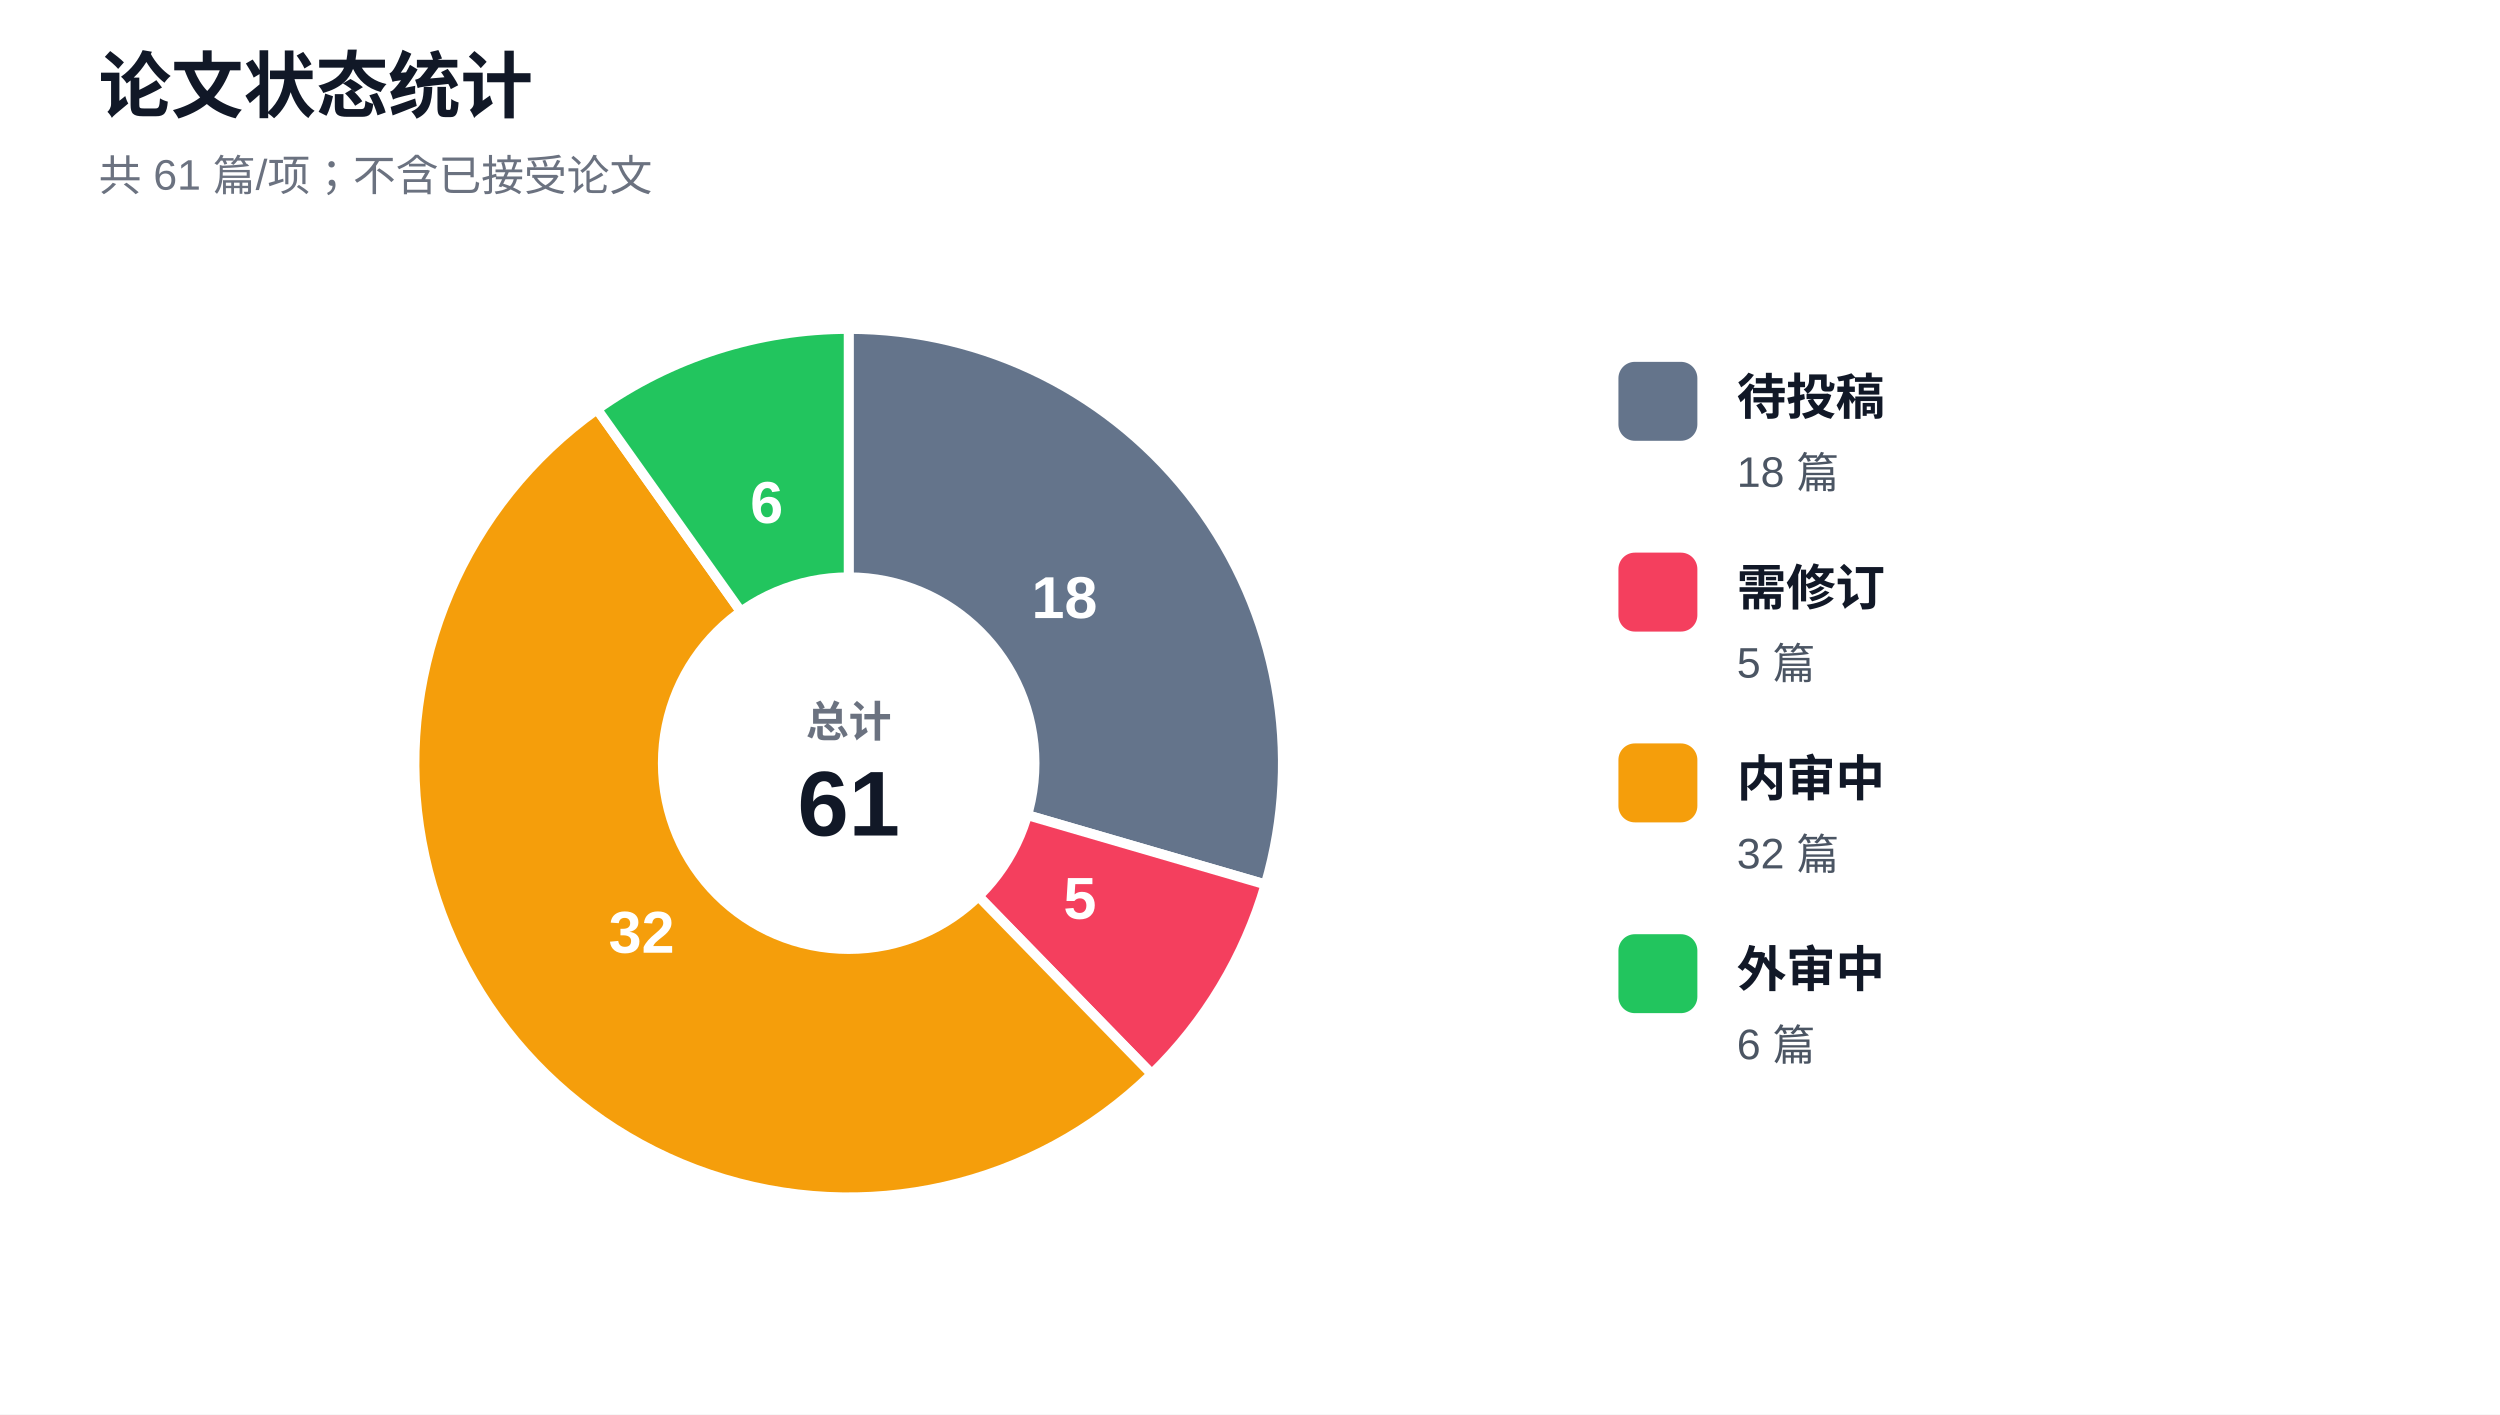
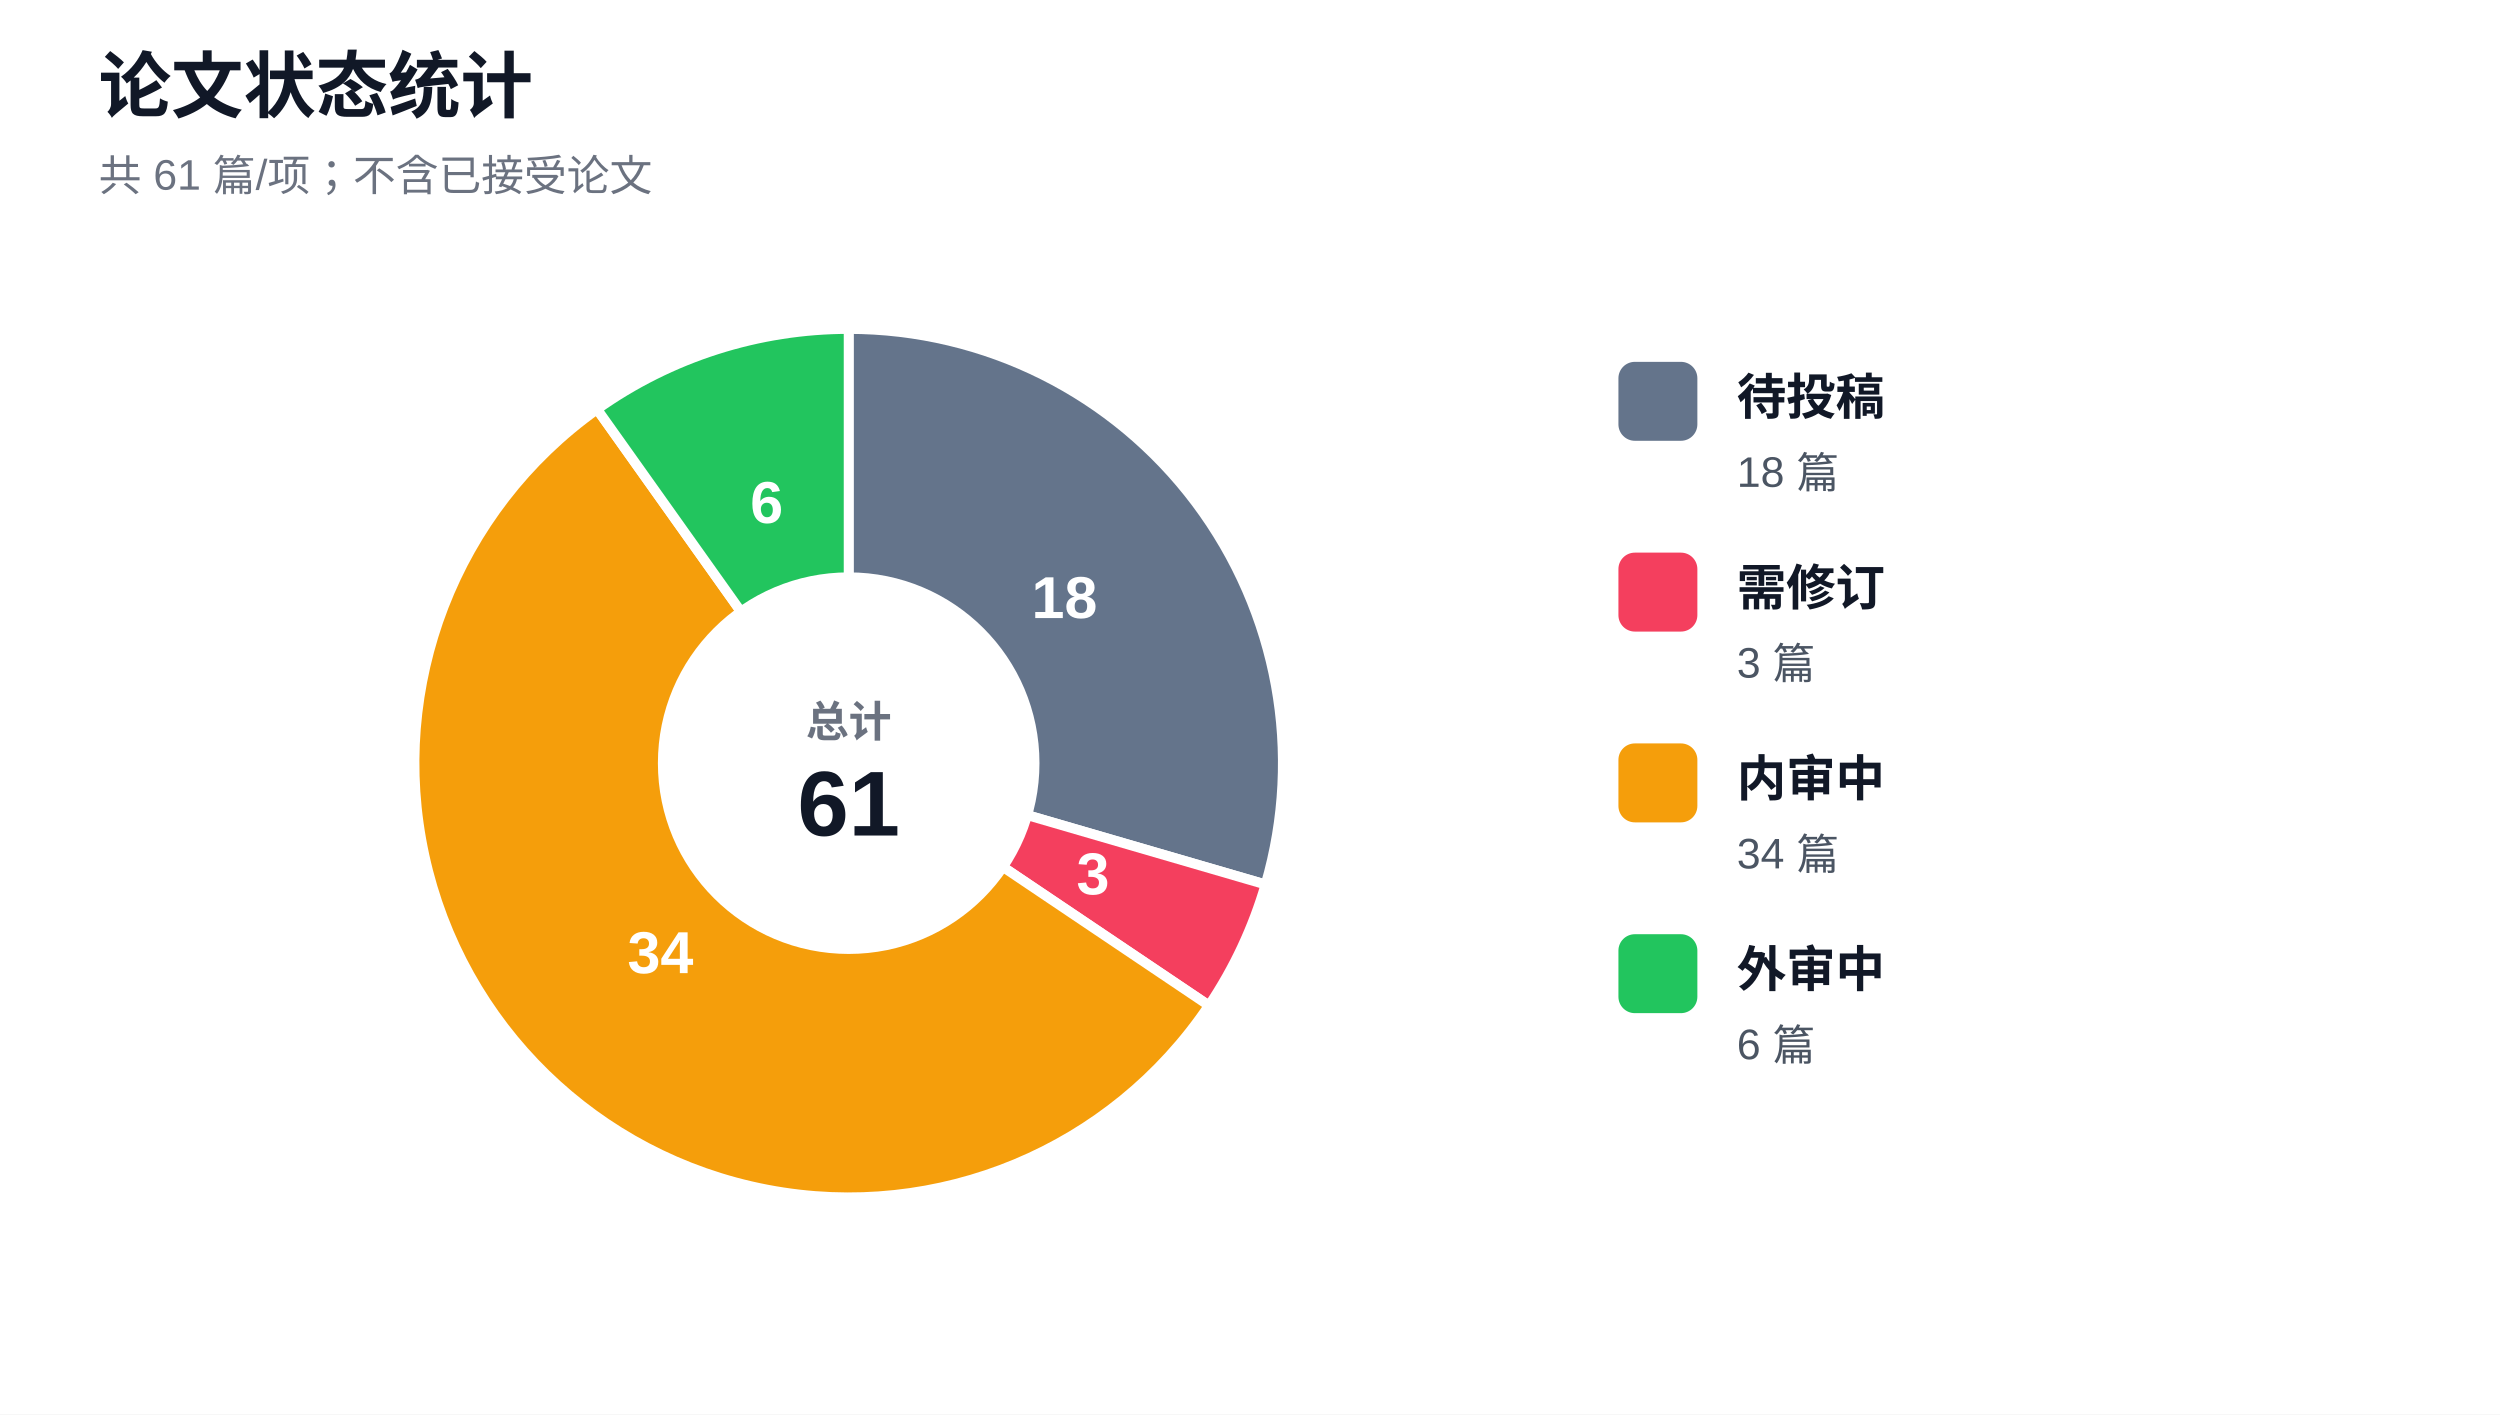
<svg xmlns="http://www.w3.org/2000/svg" width="760" height="430" viewBox="0 0 760 430" role="img" aria-labelledby="title desc">
  <rect width="760" height="430" fill="#ffffff" />
  <text x="30" y="34" fill="#111827" font-family="Arial, Microsoft YaHei, sans-serif" font-size="22" font-weight="700">论文状态统计</text>
  <text x="30" y="58" fill="#6b7280" font-family="Arial, Microsoft YaHei, sans-serif" font-size="13">共 61 篇/项；不含已接受论文</text>
  <g font-family="Arial, Microsoft YaHei, sans-serif">
    <path d="M 258 232 L 258 100 A 132 132 0 0 1 384.74 268.892 Z" fill="#64748b" stroke="#ffffff" stroke-width="3" />
    <text x="323.587" y="182.782" fill="#ffffff" font-size="18" font-weight="800" text-anchor="middle" dominant-baseline="middle">18</text>
-     <path d="M 258 232 L 384.74 268.892 A 132 132 0 0 1 350.129 326.532 Z" fill="#f43f5e" stroke="#ffffff" stroke-width="3" />
-     <text x="328.3" y="274.213" fill="#ffffff" font-size="18" font-weight="800" text-anchor="middle" dominant-baseline="middle">5</text>
-     <path d="M 258 232 L 350.129 326.532 A 132 132 0 1 1 181.516 124.416 Z" fill="#f59e0b" stroke="#ffffff" stroke-width="3" />
-     <text x="195.034" y="284.529" fill="#ffffff" font-size="18" font-weight="800" text-anchor="middle" dominant-baseline="middle">32</text>
+     <path d="M 258 232 L 384.74 268.892 A 132 132 0 0 1 367.517 305.688 Z" fill="#f43f5e" stroke="#ffffff" stroke-width="3" />
+     <text x="332.268" y="266.761" fill="#ffffff" font-size="18" font-weight="800" text-anchor="middle" dominant-baseline="middle">3</text>
+     <path d="M 258 232 L 367.517 305.688 A 132 132 0 1 1 181.516 124.416 Z" fill="#f59e0b" stroke="#ffffff" stroke-width="3" />
+     <text x="200.769" y="290.724" fill="#ffffff" font-size="18" font-weight="800" text-anchor="middle" dominant-baseline="middle">34</text>
    <path d="M 258 232 L 181.516 124.416 A 132 132 0 0 1 258 100 Z" fill="#22c55e" stroke="#ffffff" stroke-width="3" />
    <text x="233.063" y="153.884" fill="#ffffff" font-size="18" font-weight="800" text-anchor="middle" dominant-baseline="middle">6</text>
    <circle cx="258" cy="232" r="58" fill="#ffffff" />
    <text x="258" y="224" fill="#6b7280" font-size="13" font-weight="700" text-anchor="middle">总计</text>
    <text x="258" y="254" fill="#111827" font-size="28" font-weight="700" text-anchor="middle">61</text>
  </g>
  <g font-family="Arial, Microsoft YaHei, sans-serif">
    <rect x="492" y="110" width="24" height="24" rx="5" fill="#64748b" />
    <text x="528" y="126" fill="#111827" font-size="15" font-weight="700">待投稿</text>
    <text x="528" y="148" fill="#4b5563" font-size="13">18 篇</text>
    <rect x="492" y="168" width="24" height="24" rx="5" fill="#f43f5e" />
    <text x="528" y="184" fill="#111827" font-size="15" font-weight="700">需修订</text>
-     <text x="528" y="206" fill="#4b5563" font-size="13">5 篇</text>
+     <text x="528" y="206" fill="#4b5563" font-size="13">3 篇</text>
    <rect x="492" y="226" width="24" height="24" rx="5" fill="#f59e0b" />
    <text x="528" y="242" fill="#111827" font-size="15" font-weight="700">内审中</text>
-     <text x="528" y="264" fill="#4b5563" font-size="13">32 篇</text>
+     <text x="528" y="264" fill="#4b5563" font-size="13">34 篇</text>
    <rect x="492" y="284" width="24" height="24" rx="5" fill="#22c55e" />
    <text x="528" y="300" fill="#111827" font-size="15" font-weight="700">外审中</text>
    <text x="528" y="322" fill="#4b5563" font-size="13">6 篇</text>
  </g>
</svg>
